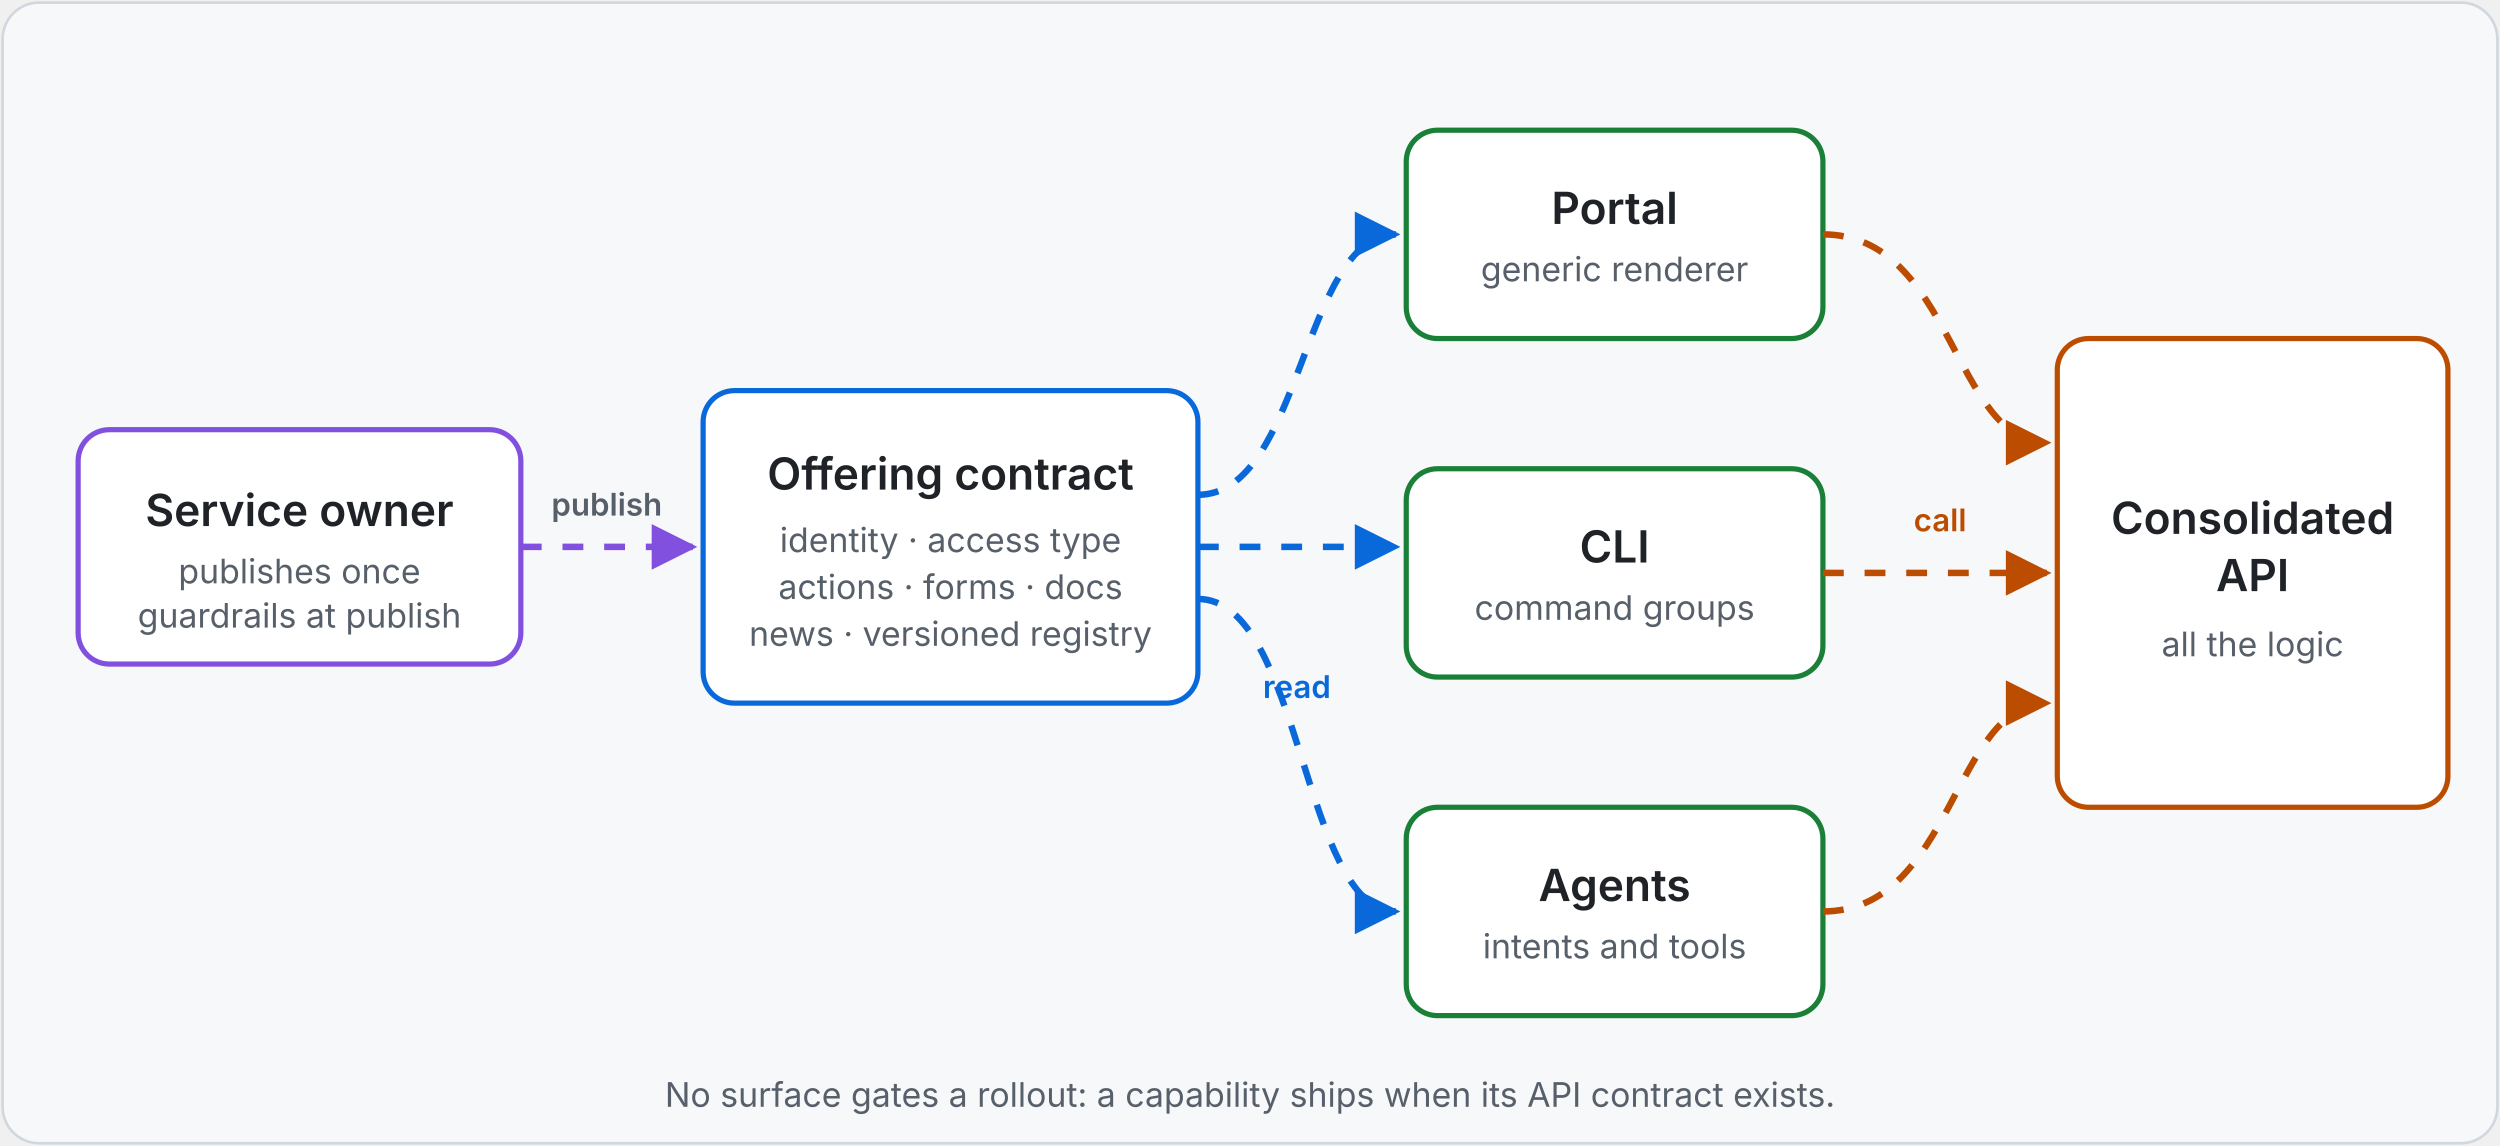
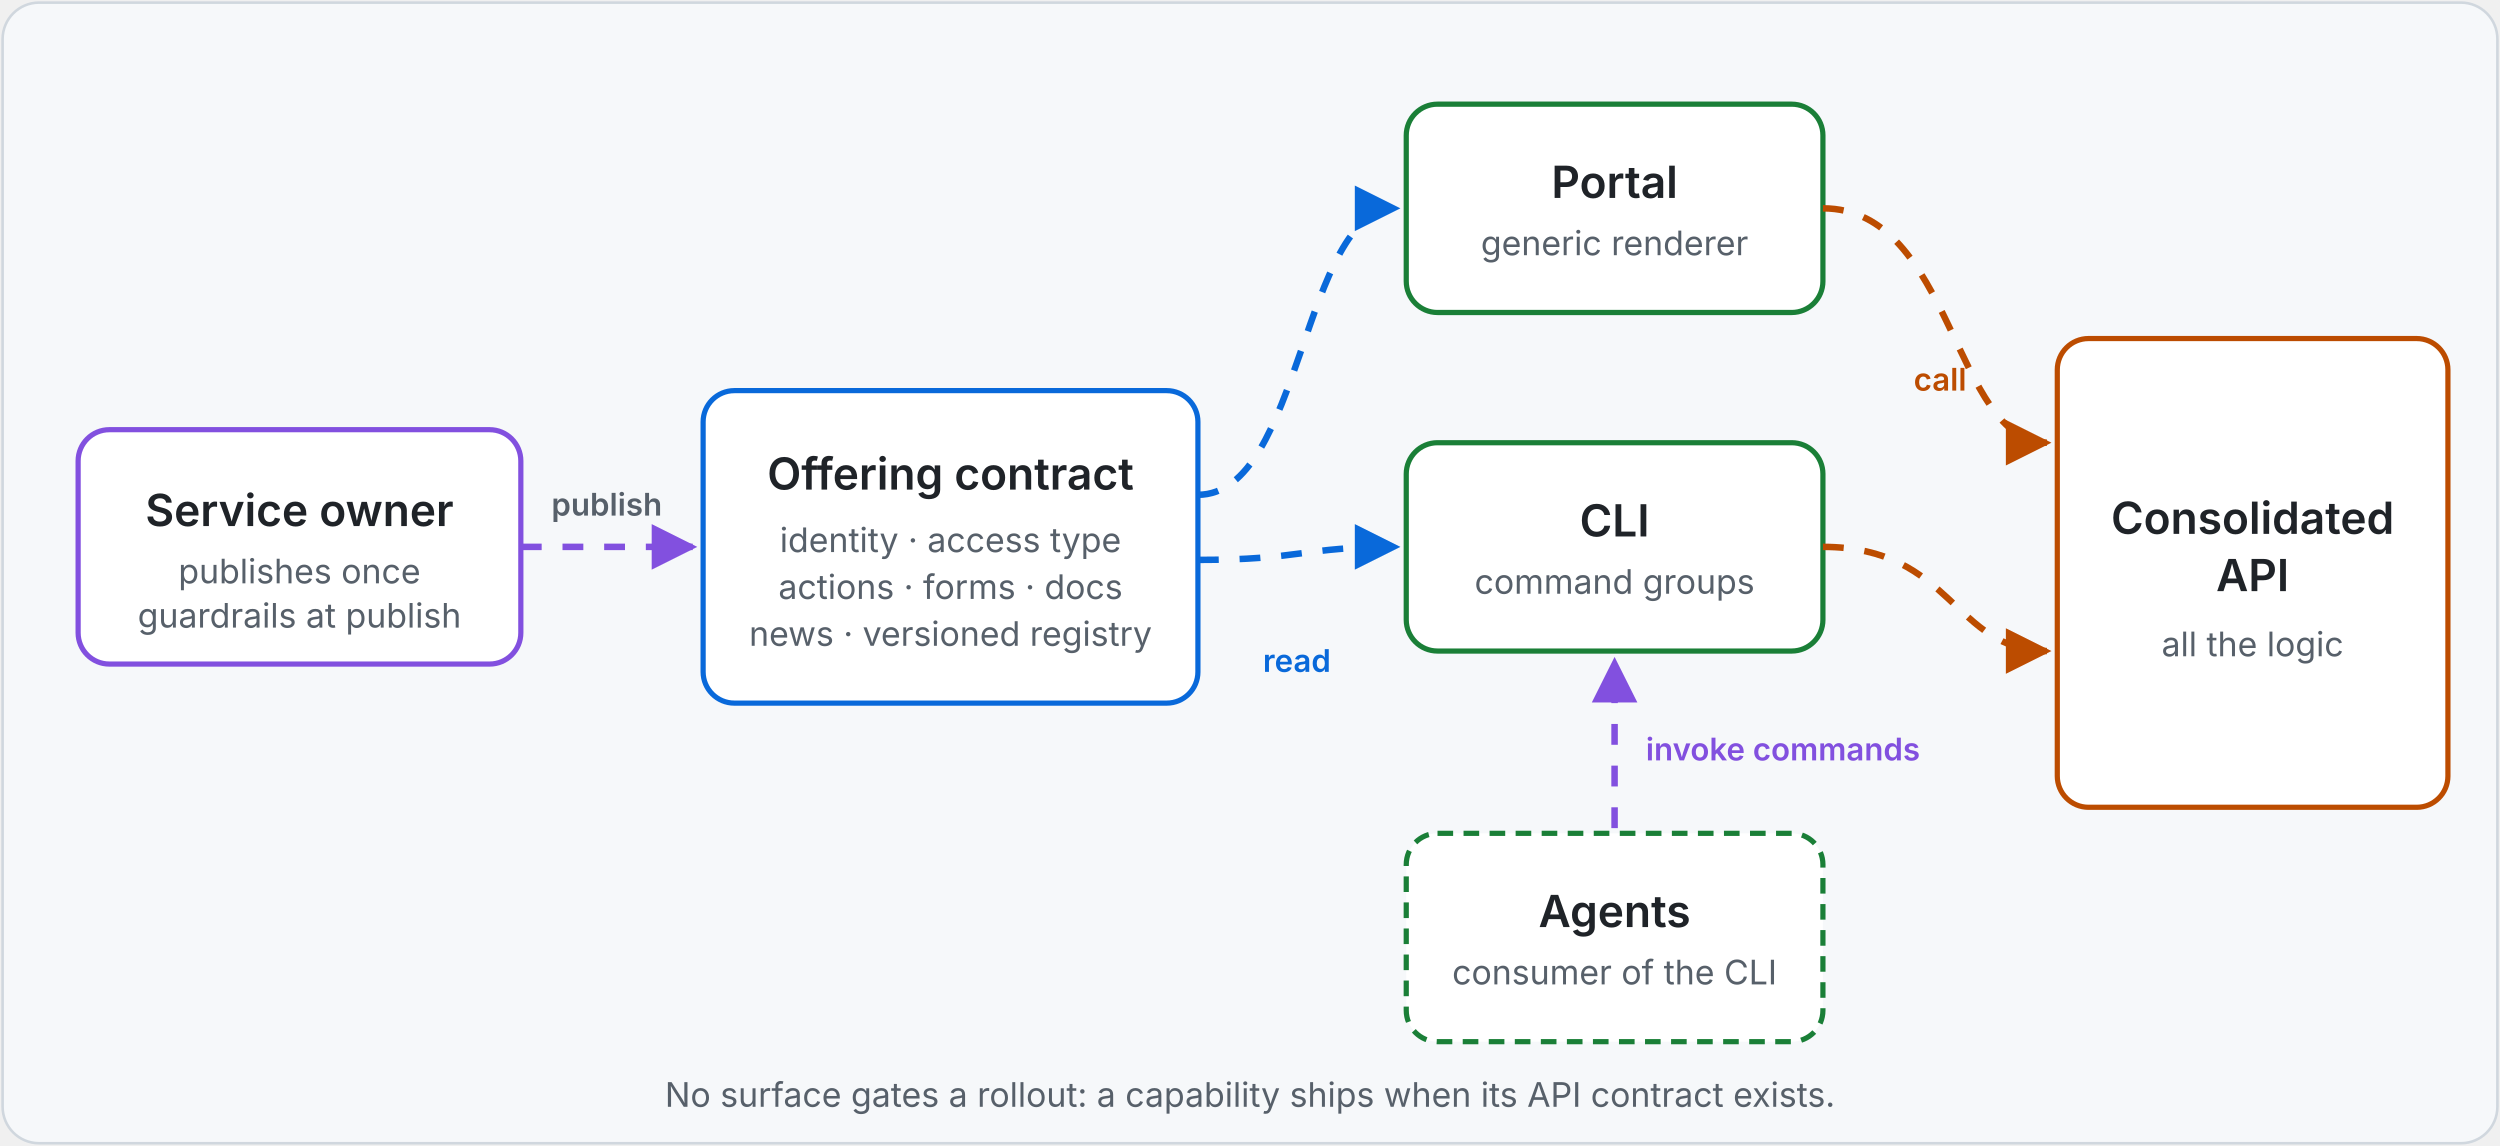
<svg xmlns="http://www.w3.org/2000/svg" viewBox="0 0 960 440" width="960" height="440" role="img" aria-labelledby="t d">
  <defs>
    <style>
      .bg{fill:#f6f8fa;stroke:#d0d7de}
      .box{fill:#fff;stroke-width:2}
      .own{stroke:#8250df}.reg{stroke:#0969da}.srf{stroke:#1a7f37}.api{stroke:#bc4c00}
      .h{font:600 17px system-ui,-apple-system,Segoe UI,sans-serif;fill:#1f2328}
      .s{font:13px system-ui,-apple-system,Segoe UI,sans-serif;fill:#57606a}
      .lbl{font:600 12px system-ui,-apple-system,Segoe UI,sans-serif;fill:#57606a}
      .flow{fill:none;stroke-width:2.5;stroke-dasharray:8 8;animation:dash 1.2s linear infinite}
      .read{stroke:#0969da}.call{stroke:#bc4c00}.pub{stroke:#8250df}
      @keyframes dash{to{stroke-dashoffset:-16}}
      .pulse{animation:pulse 3s ease-in-out infinite}
      @keyframes pulse{0%,100%{opacity:1}50%{opacity:.55}}
      @media (prefers-reduced-motion:reduce){.flow,.pulse{animation:none}}
    </style>
    <marker id="aP" viewBox="0 0 10 10" refX="9" refY="5" markerWidth="7" markerHeight="7" orient="auto">
      <path d="M0 0L10 5L0 10z" fill="#8250df" />
    </marker>
    <marker id="aB" viewBox="0 0 10 10" refX="9" refY="5" markerWidth="7" markerHeight="7" orient="auto">
      <path d="M0 0L10 5L0 10z" fill="#0969da" />
    </marker>
    <marker id="aO" viewBox="0 0 10 10" refX="9" refY="5" markerWidth="7" markerHeight="7" orient="auto">
      <path d="M0 0L10 5L0 10z" fill="#bc4c00" />
    </marker>
  </defs>
  <rect class="bg" x="1" y="1" width="958" height="438" rx="14" />
  <rect class="box own" x="30" y="165" width="170" height="90" rx="12" />
  <text class="h" x="115" y="202" text-anchor="middle">Service owner</text>
  <text class="s" x="115" y="224" text-anchor="middle">publishes once</text>
  <text class="s" x="115" y="241" text-anchor="middle">guardrails at publish</text>
  <g class="pulse">
    <rect class="box reg" x="270" y="150" width="190" height="120" rx="12" />
    <text class="h" x="365" y="188" text-anchor="middle">Offering contract</text>
    <text class="s" x="365" y="212" text-anchor="middle">identity · access type</text>
    <text class="s" x="365" y="230" text-anchor="middle">actions · forms · docs</text>
    <text class="s" x="365" y="248" text-anchor="middle">news · versioned registry</text>
  </g>
-   <rect class="box srf" x="540" y="50" width="160" height="80" rx="12" />
-   <text class="h" x="620" y="86" text-anchor="middle">Portal</text>
-   <text class="s" x="620" y="108" text-anchor="middle">generic renderer</text>
-   <rect class="box srf" x="540" y="180" width="160" height="80" rx="12" />
-   <text class="h" x="620" y="216" text-anchor="middle">CLI</text>
-   <text class="s" x="620" y="238" text-anchor="middle">command groups</text>
-   <rect class="box srf" x="540" y="310" width="160" height="80" rx="12" />
-   <text class="h" x="620" y="346" text-anchor="middle">Agents</text>
-   <text class="s" x="620" y="368" text-anchor="middle">intents and tools</text>
+   <rect class="box srf" x="540" y="40" width="160" height="80" rx="12" />
+   <text class="h" x="620" y="76" text-anchor="middle">Portal</text>
+   <text class="s" x="620" y="98" text-anchor="middle">generic renderer</text>
+   <rect class="box srf" x="540" y="170" width="160" height="80" rx="12" />
+   <text class="h" x="620" y="206" text-anchor="middle">CLI</text>
+   <text class="s" x="620" y="228" text-anchor="middle">command groups</text>
+   <rect class="box srf" x="540" y="320" width="160" height="80" rx="12" stroke-dasharray="6 4" />
+   <text class="h" x="620" y="356" text-anchor="middle">Agents</text>
+   <text class="s" x="620" y="378" text-anchor="middle">consumer of the CLI</text>
  <rect class="box api" x="790" y="130" width="150" height="180" rx="12" />
  <text class="h" x="865" y="205" text-anchor="middle">Consolidated</text>
  <text class="h" x="865" y="227" text-anchor="middle">API</text>
  <text class="s" x="865" y="252" text-anchor="middle">all the logic</text>
  <path class="flow pub" d="M200 210 H266" marker-end="url(#aP)" />
  <text class="lbl" x="233" y="198" text-anchor="middle">publish</text>
-   <path class="flow read" d="M460 190 C500 190 500 90 536 90" marker-end="url(#aB)" />
-   <path class="flow read" d="M460 210 H536" marker-end="url(#aB)" />
-   <path class="flow read" d="M460 230 C500 230 500 350 536 350" marker-end="url(#aB)" />
-   <text class="lbl" x="498" y="268" text-anchor="middle" fill="#0969da" style="fill:#0969da">read</text>
-   <path class="flow call" d="M700 90 C750 90 750 170 786 170" marker-end="url(#aO)" />
-   <path class="flow call" d="M700 220 H786" marker-end="url(#aO)" />
-   <path class="flow call" d="M700 350 C750 350 750 270 786 270" marker-end="url(#aO)" />
-   <text class="lbl" x="745" y="204" text-anchor="middle" style="fill:#bc4c00">call</text>
+   <path class="flow read" d="M460 190 C500 190 500 80 536 80" marker-end="url(#aB)" />
+   <path class="flow read" d="M460 215 C500 215 500 210 536 210" marker-end="url(#aB)" />
+   <text class="lbl" x="498" y="258" text-anchor="middle" style="fill:#0969da">read</text>
+   <path class="flow call" d="M700 80 C750 80 750 170 786 170" marker-end="url(#aO)" />
+   <path class="flow call" d="M700 210 C750 210 750 250 786 250" marker-end="url(#aO)" />
+   <text class="lbl" x="745" y="150" text-anchor="middle" style="fill:#bc4c00">call</text>
+   <path class="flow pub" d="M620 318 V254" marker-end="url(#aP)" />
+   <text class="lbl" x="632" y="292" style="fill:#8250df">invoke commands</text>
  <text class="s" x="480" y="425" text-anchor="middle">No surface gates a rollout: a capability ships when its API contract exists.</text>
</svg>
